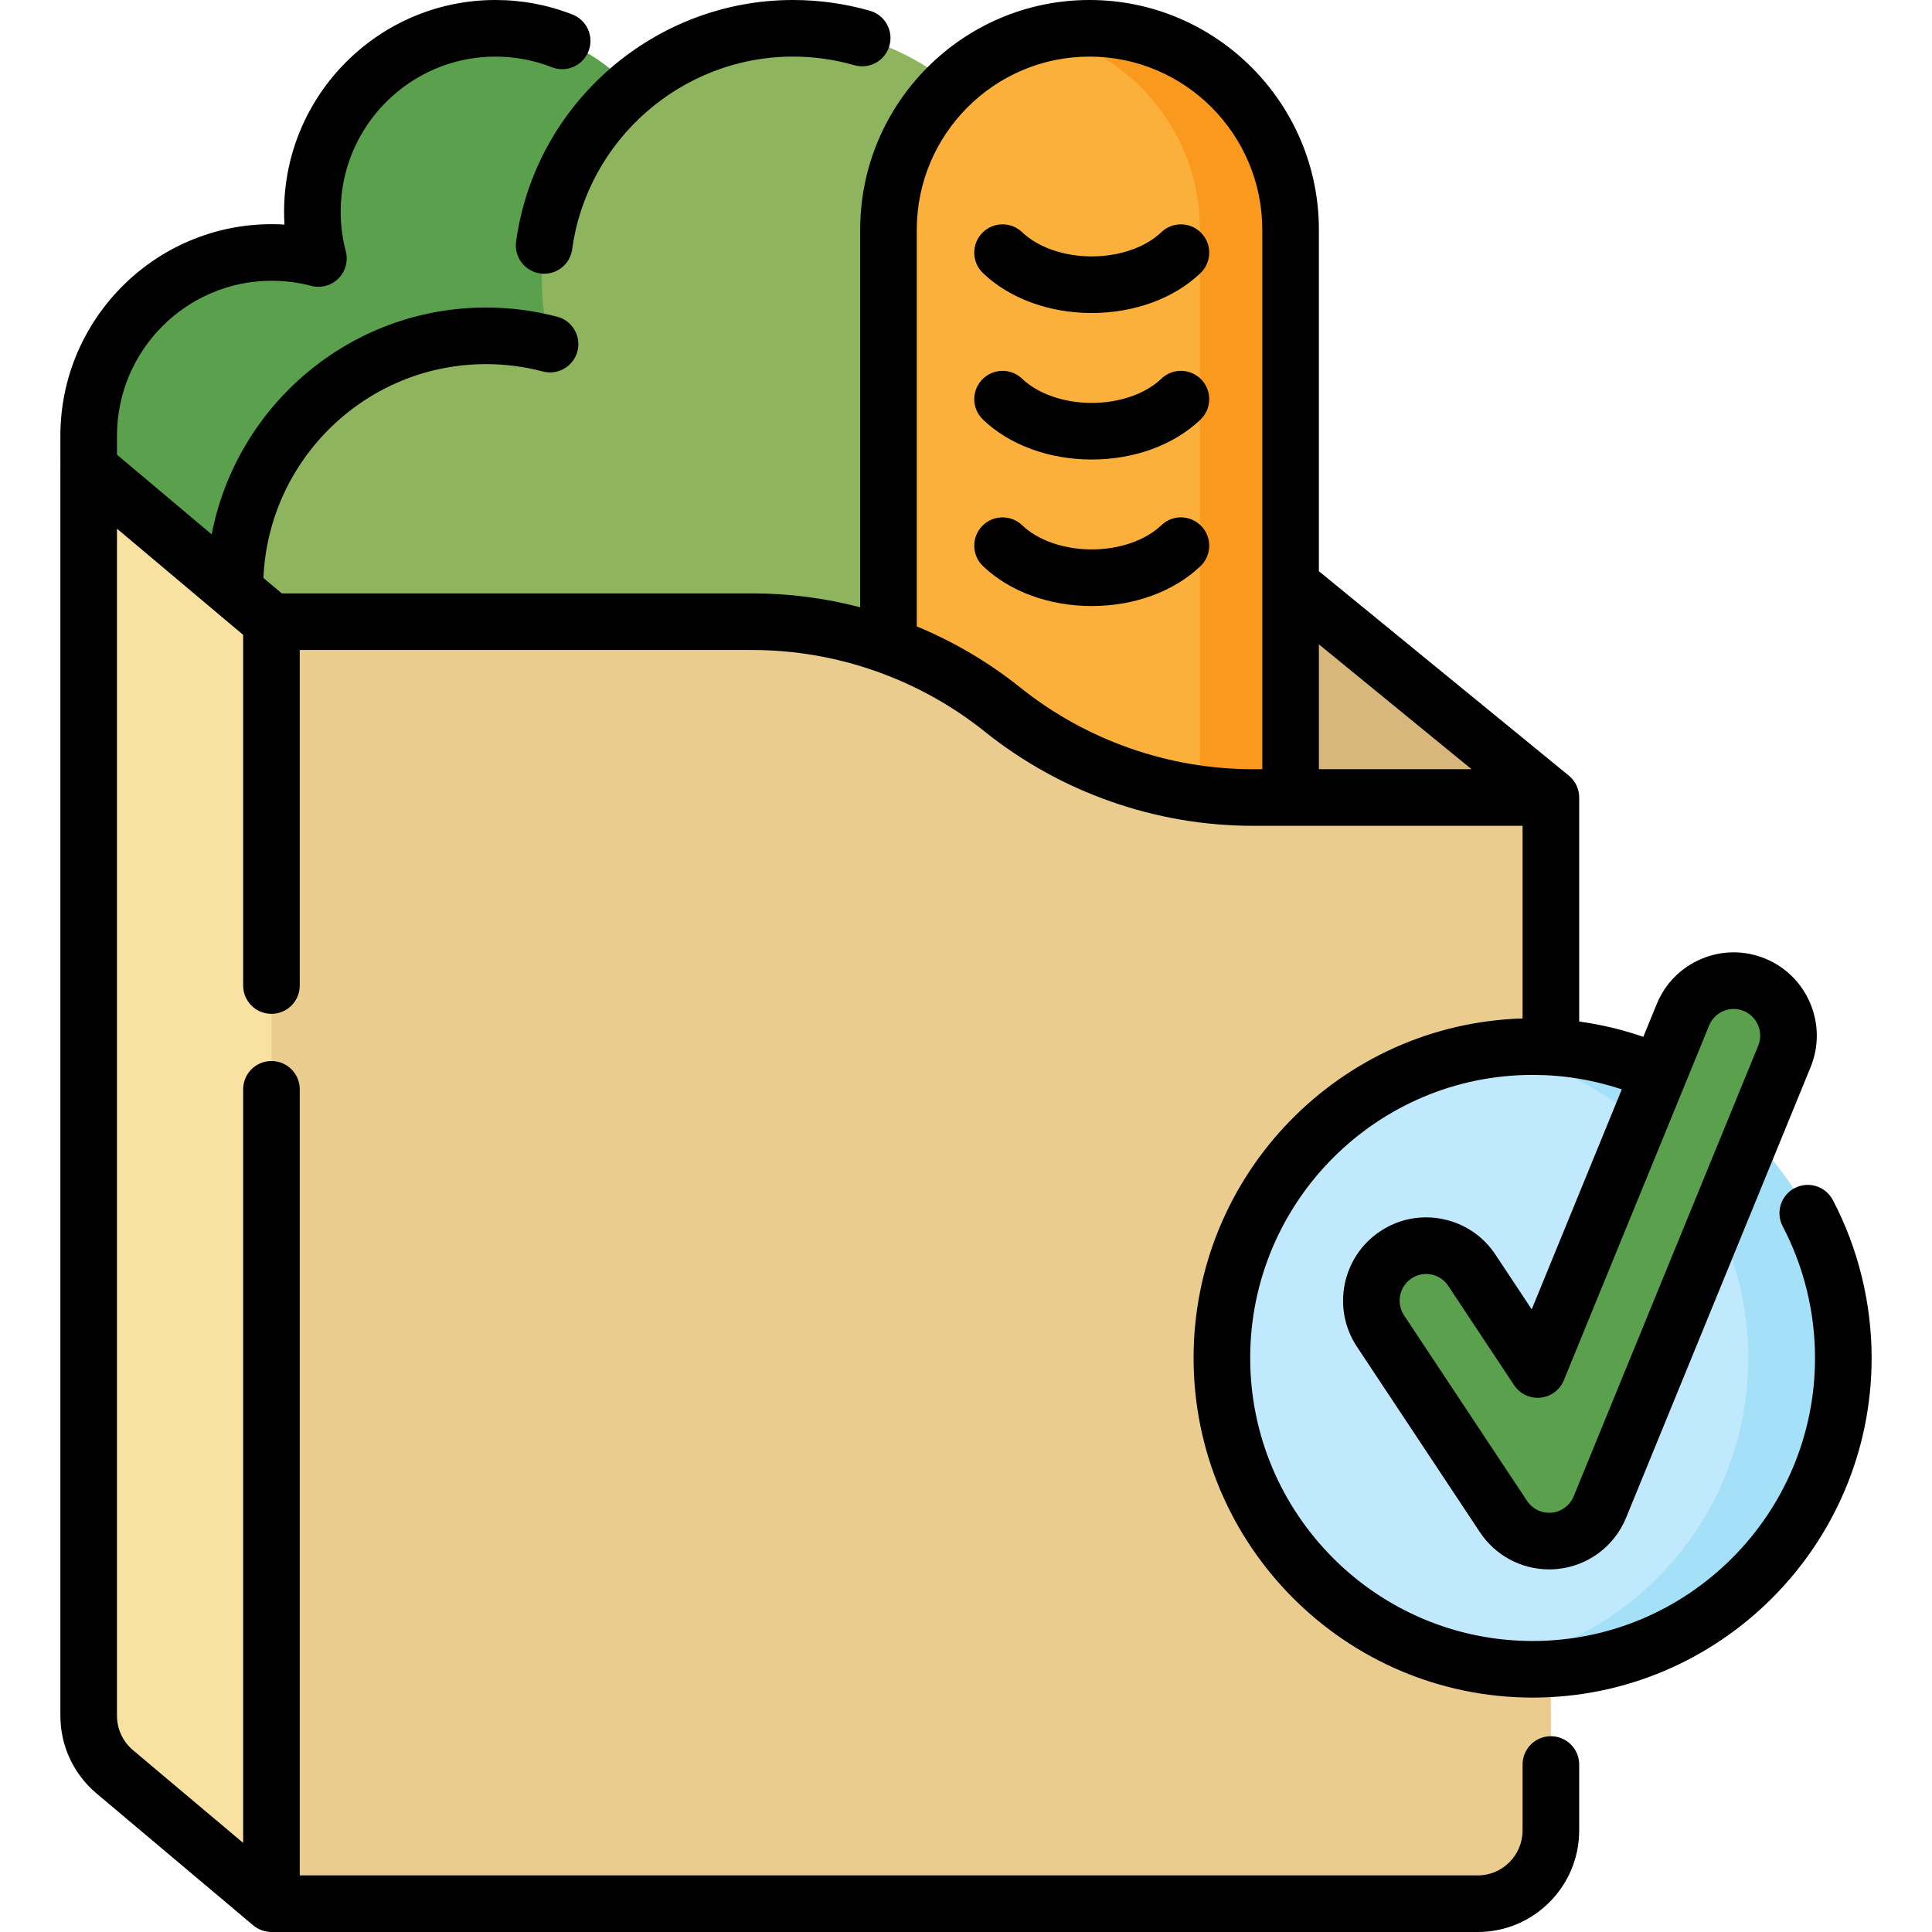
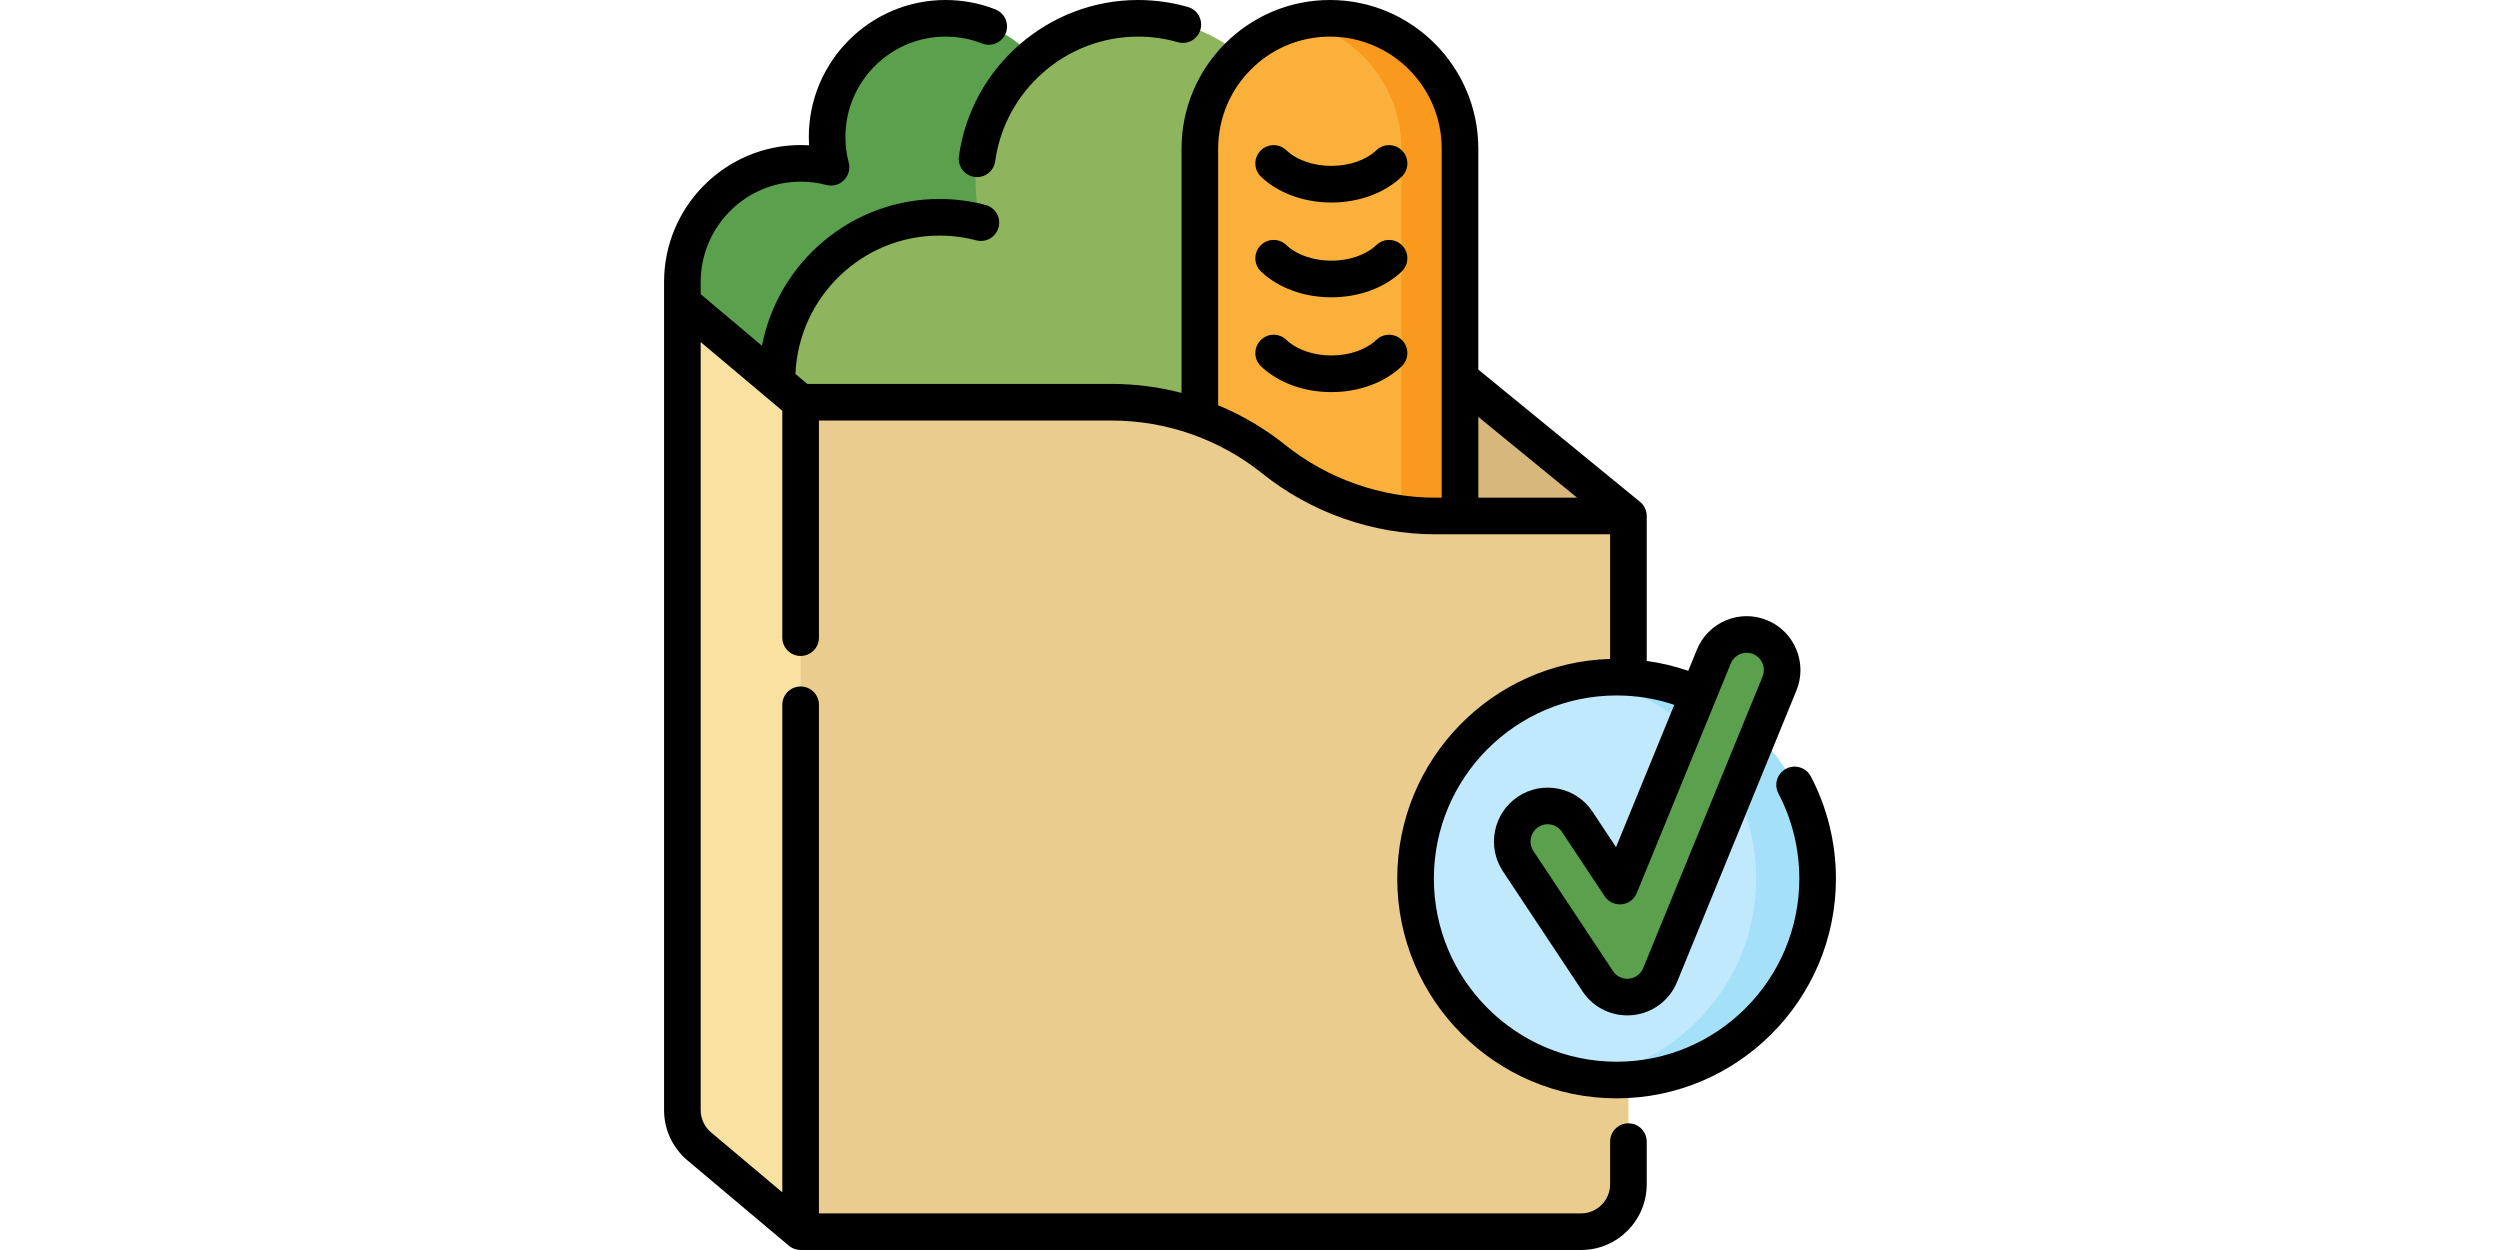
- <svg xmlns="http://www.w3.org/2000/svg" version="1.1" id="Capa_1" x="0px" y="0px" viewBox="0 0 512 512" style="enable-background:new 0 0 512 512;" xml:space="preserve">
+ <svg xmlns="http://www.w3.org/2000/svg" width="100px" height="50px" version="1.1" id="Capa_1" x="0px" y="0px" viewBox="0 0 512 512" style="enable-background:new 0 0 512 512;" xml:space="preserve">
  <path style="fill:#D8B77C;" d="M411,211.348L385.812,463.73H46.75L23.5,123.984h280.938L411,211.348z" />
  <path style="fill:#5BA14D;" d="M204.055,107.41c0,26.844-21.717,48.605-48.507,48.605c-16.242,0-30.617-8-39.421-20.28  c-7.658,16.747-24.532,28.381-44.119,28.381c-26.79,0-48.507-21.761-48.507-48.605s21.717-48.605,48.507-48.605  c4.277,0,8.424,0.557,12.375,1.599c-1.039-3.959-1.595-8.114-1.595-12.4c0-26.844,21.717-48.605,48.507-48.605  s48.507,21.761,48.507,48.605c0,2.991-0.271,5.918-0.787,8.76C193.945,73.151,204.055,89.097,204.055,107.41z" />
  <path style="fill:#8EB55E;" d="M309.949,144.565c0,36.826-29.794,66.68-66.546,66.68c-22.282,0-42.003-10.975-54.081-27.822  c-10.506,22.975-33.655,38.935-60.526,38.935c-36.752,0-66.546-29.854-66.546-66.68s29.794-66.68,66.546-66.68  c5.868,0,11.557,0.764,16.977,2.193c-1.426-5.431-2.189-11.131-2.189-17.011c0-36.826,29.794-66.68,66.546-66.68  s66.546,29.854,66.546,66.68c0,4.103-0.372,8.119-1.08,12.017C296.08,97.565,309.949,119.441,309.949,144.565z" />
  <path style="fill:#FBB03B;" d="M288.738,7.5L288.738,7.5c29.426,0,53.281,23.855,53.281,53.281v247.637H235.457V60.781  C235.457,31.355,259.312,7.5,288.738,7.5z" />
  <path style="fill:#F99A1E;" d="M342.019,60.889v247.529H318V60.889c0-25.345-17.632-46.55-41.272-52.01  c3.862-0.892,7.878-1.379,12.01-1.379l0,0C318.165,7.5,342.019,31.403,342.019,60.889z" />
  <path style="fill:#F9E1A2;" d="M71.938,164.754c16.229,0,29.385,13.183,29.385,29.445V504.5H71.937l-41.524-34.951  c-4.383-3.689-6.913-9.13-6.913-14.865v-330.7L71.938,164.754L71.938,164.754z" />
  <path style="fill:#EACC8F;" d="M331.968,211.348H411v273.738c0,10.722-8.674,19.414-19.375,19.414H71.938V164.754h127.469  c24.092,0,47.468,8.216,66.281,23.297l0,0C284.501,203.132,307.876,211.348,331.968,211.348z" />
  <path style="fill:#C1E9FD;" d="M323.813,359.87c0-45.569,36.867-82.51,82.344-82.51s82.344,36.941,82.344,82.51  s-36.867,82.51-82.344,82.51S323.813,405.438,323.813,359.87z" />
  <path style="fill:#A4E0F7;" d="M488.5,359.87c0,45.569-36.867,82.51-82.344,82.51c-4.282,0-8.488-0.329-12.594-0.96  c39.499-6.074,69.75-40.271,69.75-81.549s-30.251-75.475-69.75-81.549c4.106-0.631,8.311-0.96,12.594-0.96  C451.633,277.36,488.5,314.3,488.5,359.87z" />
  <path style="fill:#5BA14D;" d="M472.881,279.975l-48.893,119.396c-2.041,4.985-6.663,8.433-12.014,8.962  c-0.479,0.047-0.957,0.071-1.432,0.071c-4.834,0-9.391-2.417-12.101-6.503l-32.596-49.163c-4.441-6.698-2.622-15.736,4.063-20.185  c6.684-4.45,15.703-2.627,20.145,4.071l17.443,26.309l38.499-94.013c3.046-7.44,11.535-10.997,18.96-7.943  C472.378,264.03,475.928,272.536,472.881,279.975z" />
  <path d="M136.773,64.025C141.766,27.525,173.302,0,210.13,0c6.94,0,13.813,0.963,20.429,2.861c3.981,1.143,6.283,5.297,5.14,9.278  s-5.295,6.283-9.278,5.14C221.151,15.767,215.67,15,210.13,15c-29.366,0-54.514,21.95-58.496,51.059  c-0.514,3.759-3.73,6.484-7.421,6.484c-0.338,0-0.681-0.023-1.026-0.07C139.083,71.911,136.211,68.13,136.773,64.025z   M307.771,61.533c-4.199,4.018-11.096,6.416-18.449,6.416s-14.251-2.398-18.45-6.416c-2.992-2.863-7.74-2.759-10.604,0.234  c-2.864,2.992-2.759,7.74,0.234,10.604c7.026,6.723,17.53,10.578,28.82,10.578c11.289,0,21.793-3.855,28.819-10.578  c2.993-2.863,3.098-7.611,0.234-10.604C315.512,58.773,310.764,58.668,307.771,61.533z M307.771,100.361  c-4.199,4.018-11.096,6.416-18.449,6.416s-14.251-2.398-18.45-6.416c-2.992-2.863-7.74-2.759-10.604,0.234  c-2.864,2.992-2.759,7.74,0.234,10.604c7.026,6.723,17.53,10.578,28.82,10.578c11.289,0,21.793-3.855,28.819-10.578  c2.993-2.863,3.098-7.611,0.234-10.604C315.512,97.602,310.764,97.496,307.771,100.361z M307.771,139.189  c-4.199,4.018-11.096,6.416-18.449,6.416s-14.251-2.398-18.45-6.416c-2.992-2.864-7.74-2.759-10.604,0.234  c-2.864,2.992-2.759,7.74,0.234,10.604c7.026,6.723,17.53,10.578,28.82,10.578c11.289,0,21.793-3.855,28.819-10.578  c2.993-2.863,3.098-7.611,0.234-10.604C315.512,136.43,310.764,136.324,307.771,139.189z M403.5,269.902v-51.054h-71.532  c-25.7,0-50.905-8.859-70.971-24.945c-17.415-13.96-39.288-21.648-61.59-21.648H79.437v88.923c0,4.143-3.358,7.5-7.5,7.5  s-7.5-3.357-7.5-7.5v-92.932L31,140.101v314.583c0,3.531,1.546,6.858,4.242,9.127l29.195,24.573V288.681c0-4.143,3.358-7.5,7.5-7.5  s7.5,3.357,7.5,7.5V497h312.188c6.548,0,11.875-5.345,11.875-11.914v-17.473c0-4.143,3.358-7.5,7.5-7.5s7.5,3.357,7.5,7.5v17.473  c0,14.841-12.056,26.914-26.875,26.914H71.937c0,0-0.001,0-0.002,0h-0.002c-0.002,0-0.004,0-0.006,0  c-0.392,0-0.774-0.04-1.149-0.098c-0.065-0.01-0.129-0.018-0.194-0.029c-0.372-0.068-0.734-0.165-1.084-0.285  c-0.064-0.022-0.127-0.046-0.19-0.07c-0.362-0.135-0.711-0.294-1.044-0.481c-0.044-0.025-0.087-0.053-0.131-0.079  c-0.354-0.209-0.693-0.442-1.007-0.705c-0.006-0.005-0.014-0.009-0.02-0.014l-41.524-34.951C19.493,470.161,16,462.651,16,454.684  v-330.7c0-0.018,0.004-0.035,0.004-0.053L16,115.512c0-30.937,25.125-56.105,56.007-56.105c1.129,0,2.257,0.034,3.381,0.102  c-0.068-1.132-0.102-2.267-0.102-3.402C75.287,25.169,100.412,0,131.294,0c7.045,0,13.918,1.296,20.426,3.851  c3.856,1.514,5.754,5.867,4.24,9.723c-1.514,3.855-5.866,5.756-9.722,4.24C141.483,15.946,136.456,15,131.294,15  c-22.611,0-41.007,18.439-41.007,41.105c0,3.554,0.454,7.085,1.349,10.495c0.678,2.579-0.066,5.325-1.954,7.211  c-1.887,1.885-4.634,2.626-7.213,1.945c-3.398-0.896-6.918-1.351-10.462-1.351C49.396,74.406,31,92.846,31,115.512l0.002,4.984  l25.099,21.125c6.578-34.202,36.664-60.123,72.695-60.123c6.389,0,12.744,0.821,18.888,2.441c4.005,1.056,6.396,5.158,5.341,9.164  c-1.056,4.005-5.159,6.397-9.164,5.34c-4.897-1.291-9.966-1.945-15.065-1.945c-31.716,0-57.661,25.196-58.982,56.665l4.86,4.091  h124.733c9.669,0,19.268,1.256,28.55,3.677V60.889C227.957,27.314,255.223,0,288.738,0s60.781,27.314,60.781,60.889v90.486  l66.229,54.167c0.003,0.002,0.005,0.005,0.008,0.007c0.192,0.157,0.376,0.324,0.551,0.499c0.088,0.088,0.166,0.183,0.249,0.274  c0.08,0.089,0.164,0.174,0.241,0.267c0.096,0.116,0.181,0.238,0.268,0.359c0.056,0.076,0.115,0.15,0.168,0.229  c0.079,0.117,0.147,0.239,0.219,0.36c0.053,0.09,0.11,0.178,0.16,0.271c0.058,0.107,0.106,0.218,0.158,0.328  c0.054,0.113,0.11,0.223,0.158,0.339c0.039,0.094,0.07,0.19,0.105,0.286c0.05,0.135,0.102,0.269,0.144,0.407  c0.026,0.085,0.044,0.173,0.067,0.259c0.04,0.149,0.081,0.298,0.112,0.45c0.021,0.105,0.032,0.212,0.049,0.318  c0.021,0.134,0.046,0.267,0.06,0.404c0.025,0.245,0.037,0.492,0.037,0.739c0,0.004,0.001,0.008,0.001,0.012v59.362  c5.787,0.796,11.467,2.146,16.994,4.06l3.559-8.692c2.235-5.459,6.46-9.717,11.897-11.989c5.429-2.27,11.416-2.287,16.856-0.047  c11.231,4.615,16.622,17.525,12.014,28.775l-48.894,119.396c-3.101,7.572-10.081,12.777-18.215,13.584  c-0.711,0.07-1.442,0.106-2.171,0.106c-7.399,0-14.259-3.686-18.352-9.858l-32.595-49.163c-6.714-10.128-3.953-23.843,6.157-30.573  c4.902-3.264,10.779-4.417,16.547-3.255c5.773,1.165,10.747,4.512,14.005,9.425l9.618,14.507l23.872-58.295  c-7.592-2.535-15.521-3.832-23.637-3.832c-41.269,0-74.844,33.649-74.844,75.01s33.575,75.01,74.844,75.01S481,401.229,481,359.869  c0-12.146-2.961-24.206-8.563-34.876c-1.926-3.667-0.514-8.201,3.154-10.127c3.666-1.927,8.201-0.513,10.126,3.154  C492.444,330.833,496,345.304,496,359.869c0,49.632-40.304,90.01-89.844,90.01s-89.844-40.378-89.844-90.01  C316.312,311.128,355.184,271.315,403.5,269.902z M414.436,365.774c-1.052,2.571-3.439,4.349-6.204,4.622  c-2.768,0.27-5.453-1.004-6.988-3.319l-17.443-26.309c-1.041-1.569-2.627-2.639-4.469-3.01c-0.466-0.094-0.934-0.141-1.399-0.141  c-1.367,0-2.705,0.402-3.871,1.178c-3.237,2.155-4.12,6.551-1.967,9.798l32.595,49.163c1.307,1.971,3.494,3.147,5.85,3.147  c0.235,0,0.466-0.011,0.686-0.033c0.002,0,0.004,0,0.006-0.001c2.595-0.257,4.823-1.92,5.814-4.34l48.894-119.396  c1.477-3.606-0.245-7.742-3.838-9.22c-1.735-0.713-3.64-0.708-5.367,0.015c-1.736,0.726-3.086,2.087-3.801,3.833L414.436,365.774z   M349.519,170.753v33.095h40.464L349.519,170.753z M331.968,203.848h2.551V60.889c0-25.303-20.538-45.889-45.781-45.889  s-45.781,20.586-45.781,45.889v105.11c9.806,4.075,19.064,9.5,27.422,16.201C287.793,196.159,309.667,203.848,331.968,203.848z" />
  <g>
</g>
  <g>
</g>
  <g>
</g>
  <g>
</g>
  <g>
</g>
  <g>
</g>
  <g>
</g>
  <g>
</g>
  <g>
</g>
  <g>
</g>
  <g>
</g>
  <g>
</g>
  <g>
</g>
  <g>
</g>
  <g>
</g>
</svg>
